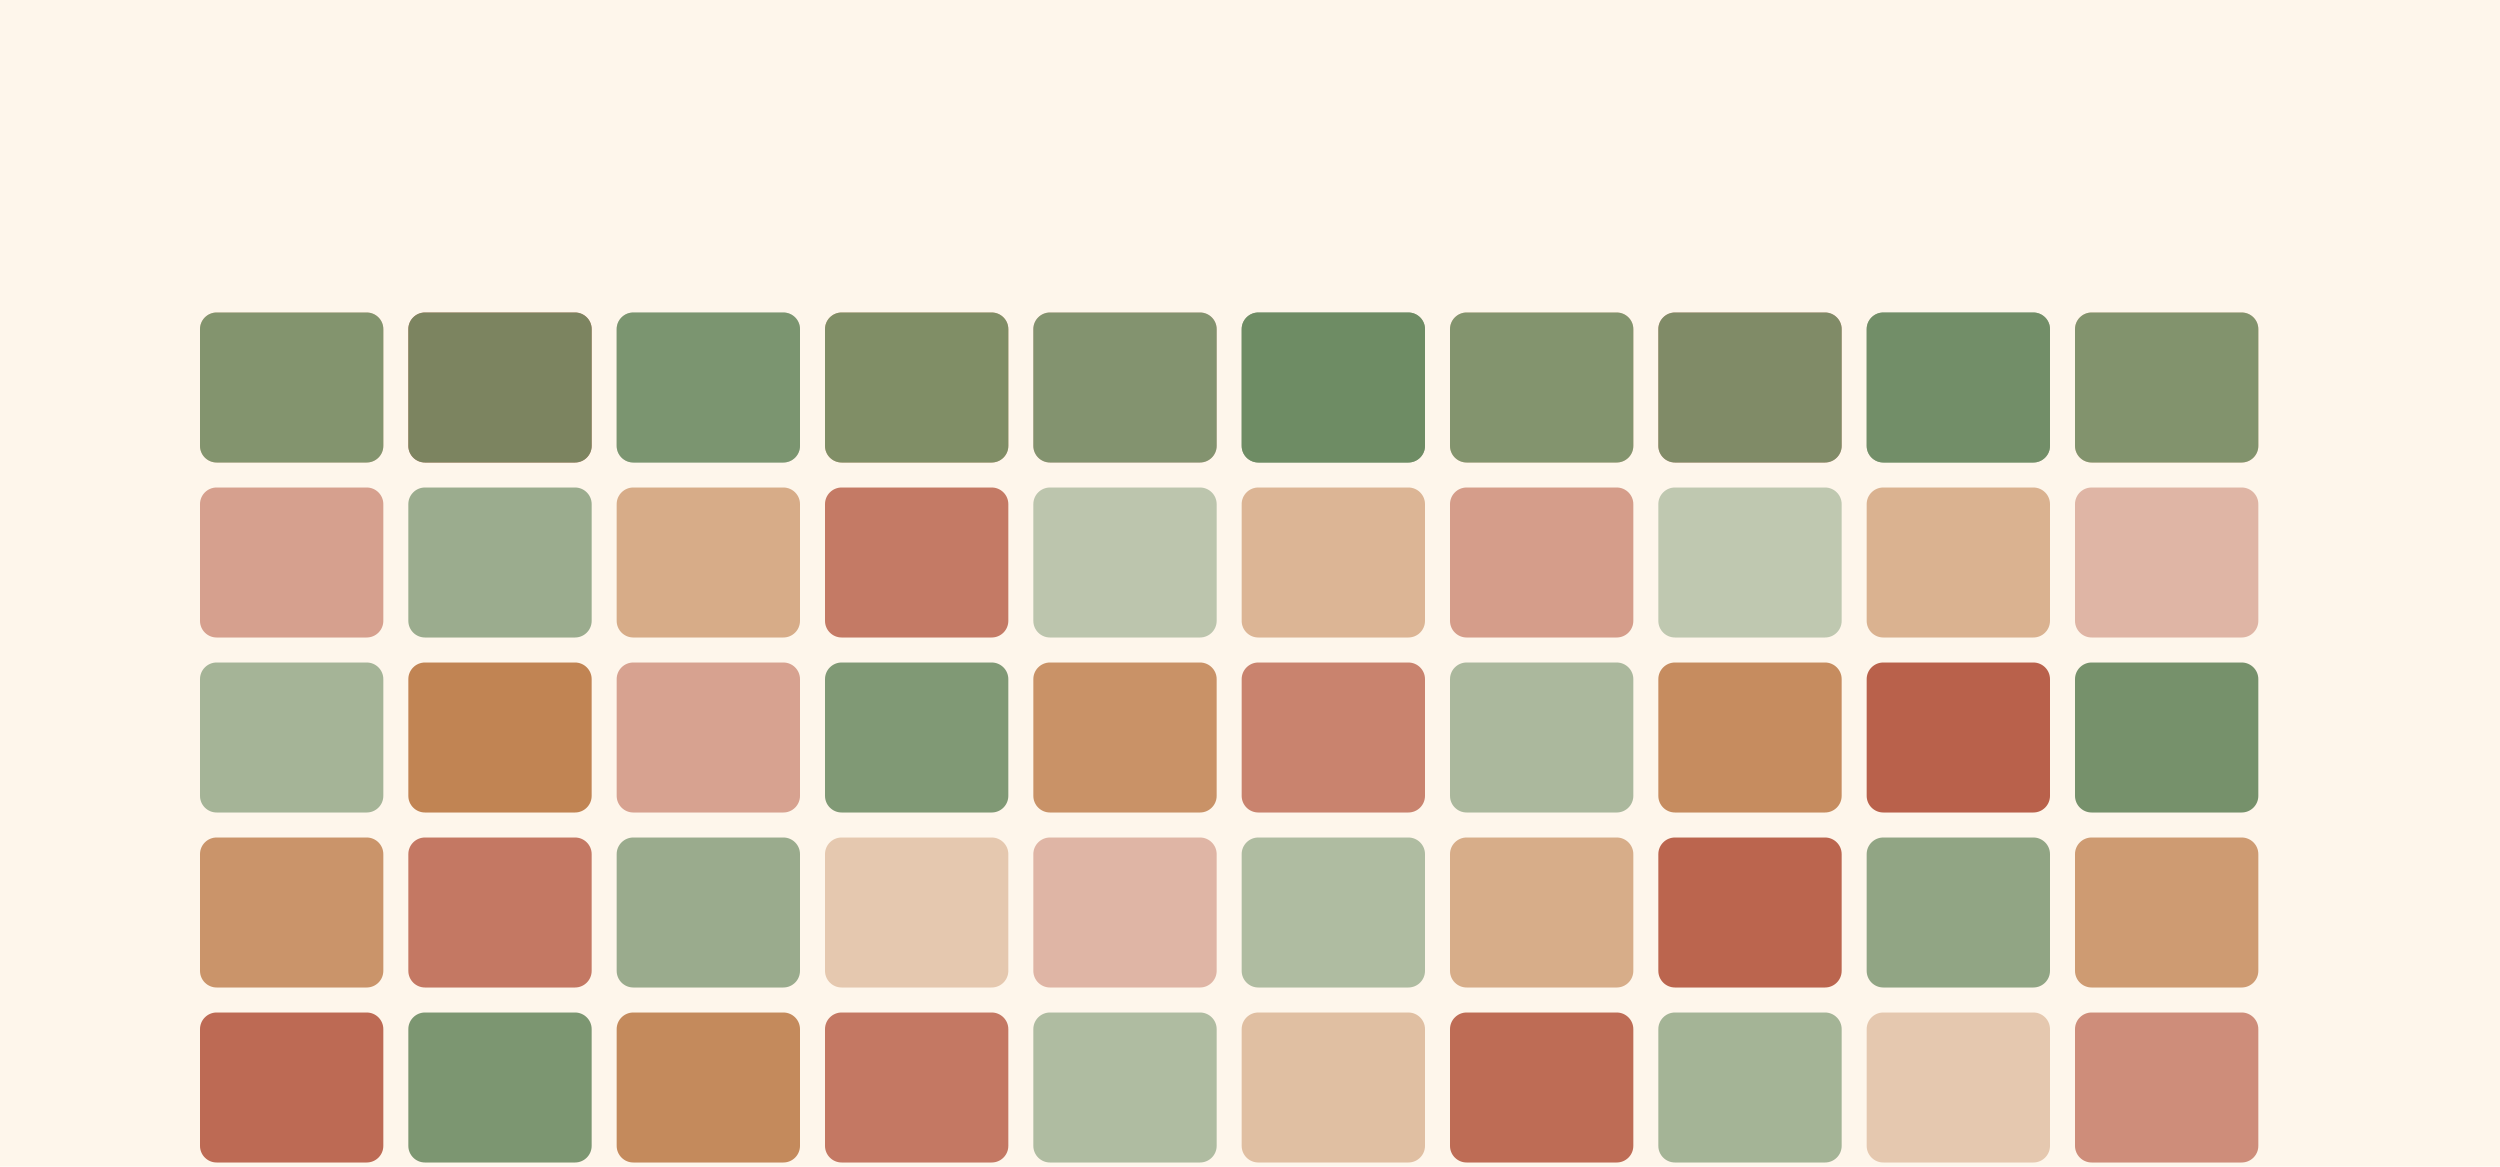
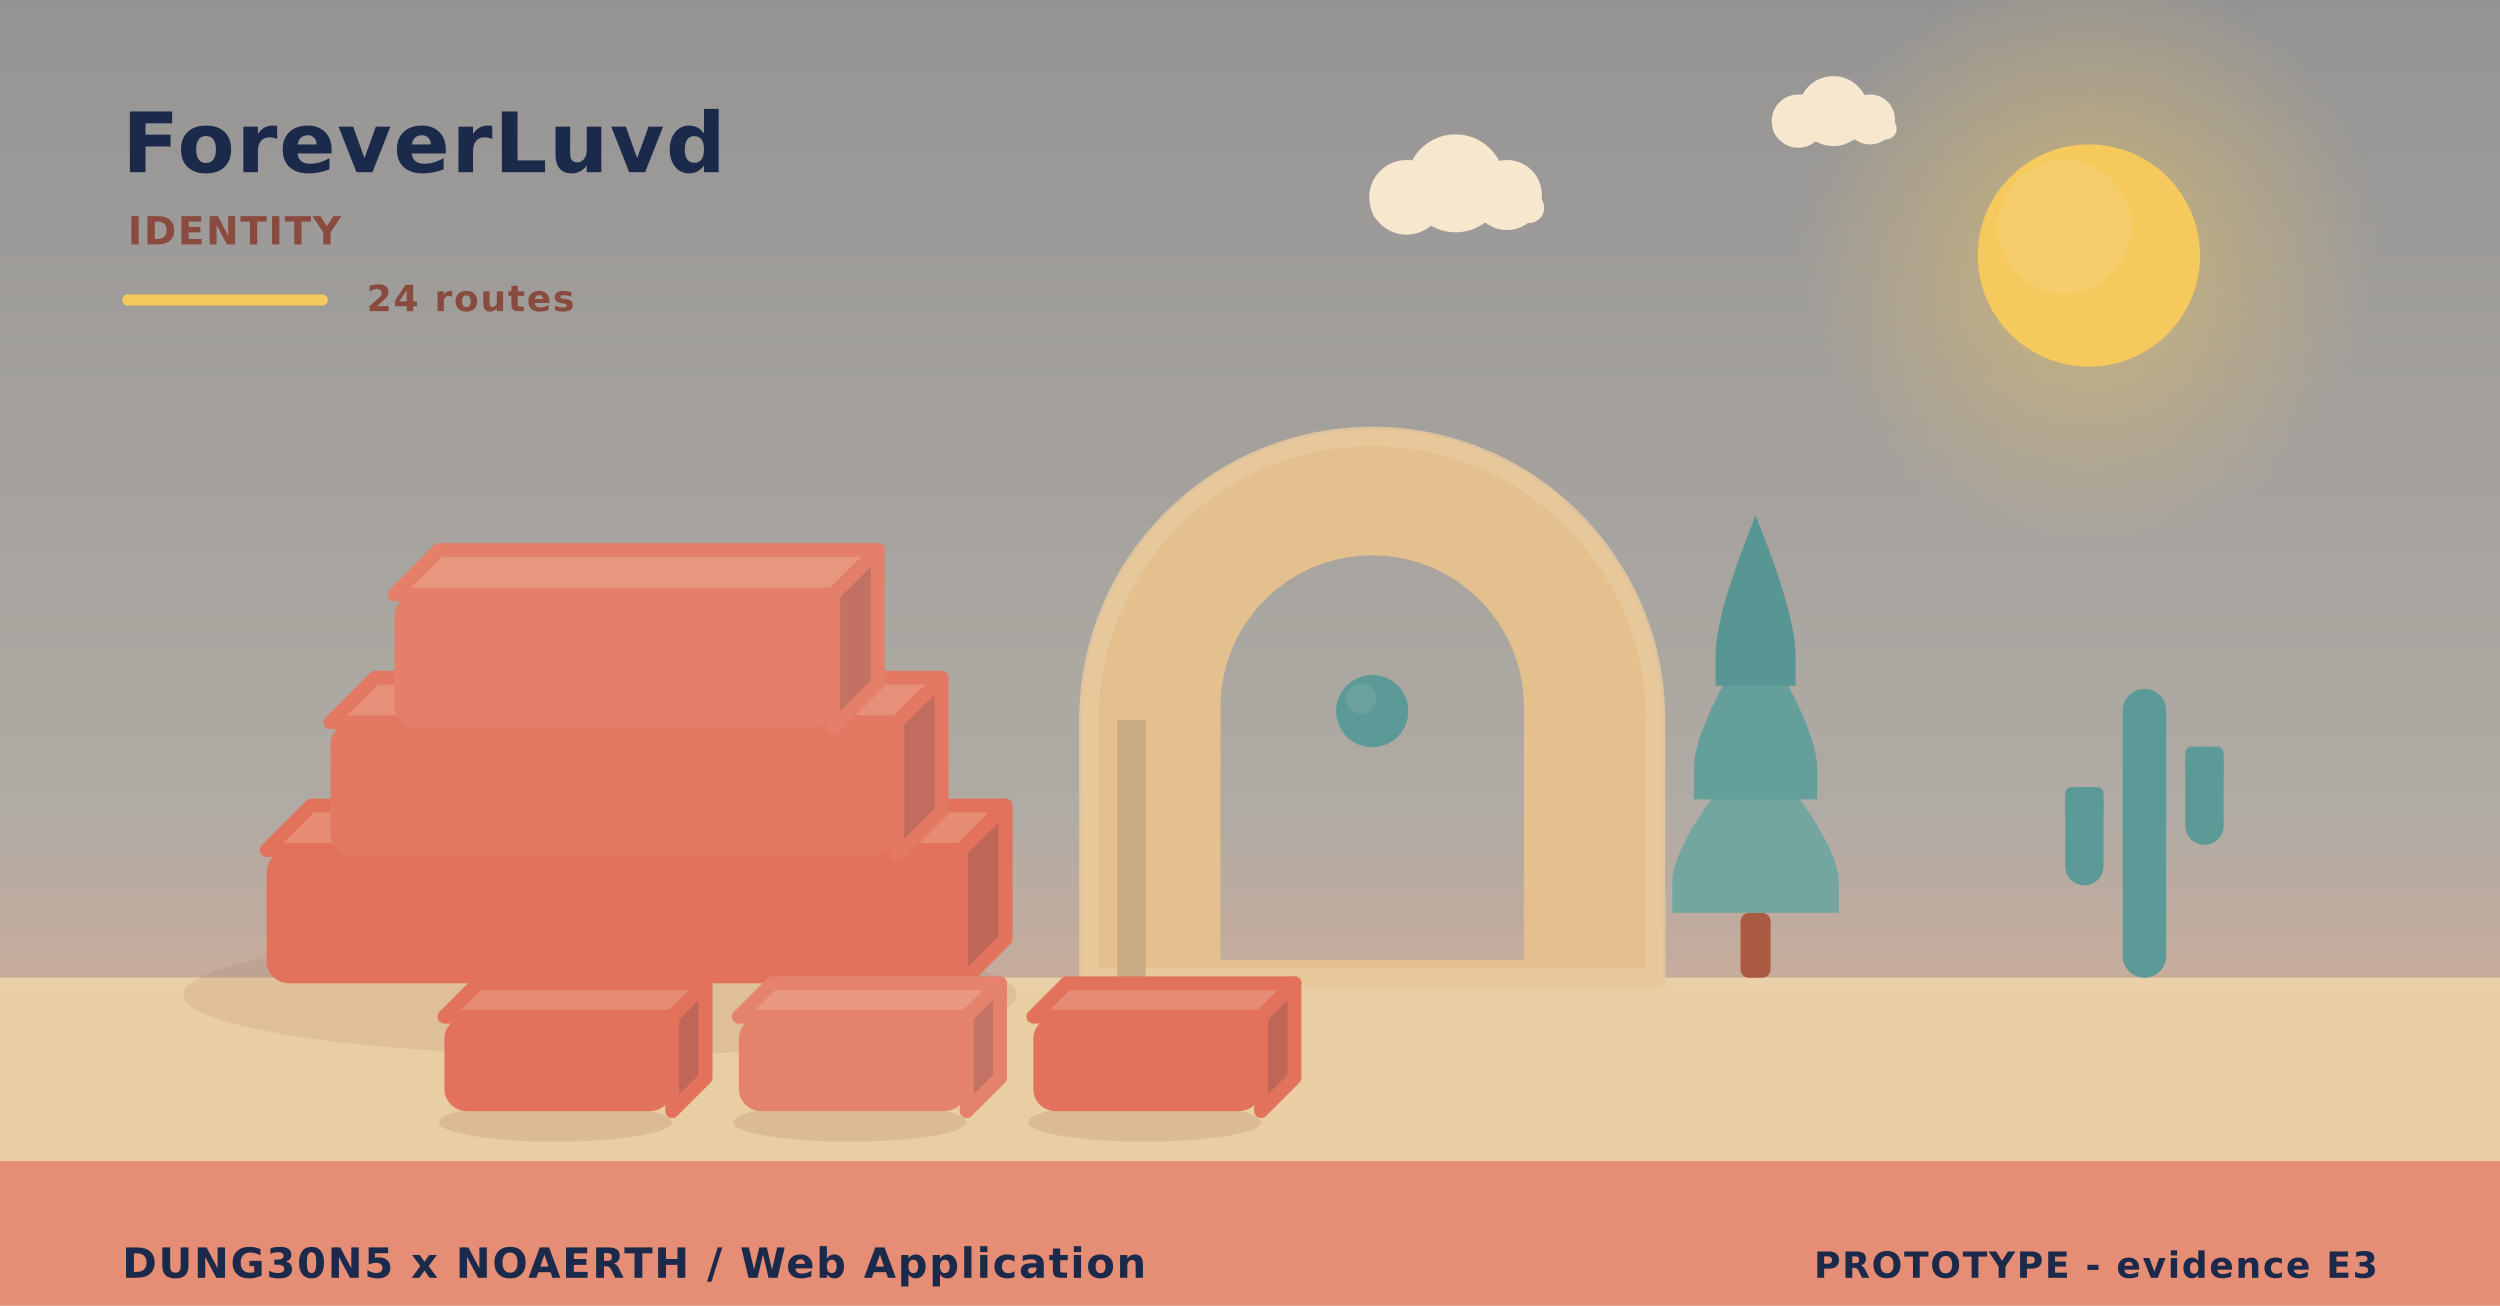
- <svg xmlns="http://www.w3.org/2000/svg" viewBox="0 0 1200 560" width="1200" height="560" role="img" aria-label="ForeverLuvd hero">
-   <rect width="1200" height="560" fill="#fef6eb" />
-   <defs>
-     <linearGradient id="gh" x1="0" y1="0" x2="1" y2="1">
-       <stop offset="0%" stop-color="#be7e4c" />
-       <stop offset="100%" stop-color="#b4573f" />
-     </linearGradient>
-   </defs>
-   <rect x="96.00" y="150.00" width="88.00" height="72.00" rx="8.00" fill="#be7e4c" opacity="0.48" />
-   <rect x="196.00" y="150.00" width="88.00" height="72.00" rx="8.00" fill="#b4573f" opacity="0.84" />
-   <rect x="296.00" y="150.00" width="88.00" height="72.00" rx="8.00" fill="#6c8a62" opacity="0.48" />
-   <rect x="396.00" y="150.00" width="88.00" height="72.00" rx="8.00" fill="#be7e4c" opacity="0.72" />
-   <rect x="496.00" y="150.00" width="88.00" height="72.00" rx="8.00" fill="#b4573f" opacity="0.40" />
-   <rect x="596.00" y="150.00" width="88.00" height="72.00" rx="8.00" fill="#6c8a62" opacity="0.90" />
-   <rect x="696.00" y="150.00" width="88.00" height="72.00" rx="8.00" fill="#be7e4c" opacity="0.47" />
-   <rect x="796.00" y="150.00" width="88.00" height="72.00" rx="8.00" fill="#b4573f" opacity="0.63" />
-   <rect x="896.00" y="150.00" width="88.00" height="72.00" rx="8.00" fill="#6c8a62" opacity="0.78" />
-   <rect x="996.00" y="150.00" width="88.00" height="72.00" rx="8.00" fill="#be7e4c" opacity="0.50" />
-   <rect x="96.00" y="234.00" width="88.00" height="72.00" rx="8.00" fill="#b4573f" opacity="0.54" />
-   <rect x="196.00" y="234.00" width="88.00" height="72.00" rx="8.00" fill="#6c8a62" opacity="0.68" />
-   <rect x="296.00" y="234.00" width="88.00" height="72.00" rx="8.00" fill="#be7e4c" opacity="0.62" />
-   <rect x="396.00" y="234.00" width="88.00" height="72.00" rx="8.00" fill="#b4573f" opacity="0.78" />
-   <rect x="496.00" y="234.00" width="88.00" height="72.00" rx="8.00" fill="#6c8a62" opacity="0.45" />
-   <rect x="596.00" y="234.00" width="88.00" height="72.00" rx="8.00" fill="#be7e4c" opacity="0.54" />
-   <rect x="696.00" y="234.00" width="88.00" height="72.00" rx="8.00" fill="#b4573f" opacity="0.56" />
-   <rect x="796.00" y="234.00" width="88.00" height="72.00" rx="8.00" fill="#6c8a62" opacity="0.43" />
-   <rect x="896.00" y="234.00" width="88.00" height="72.00" rx="8.00" fill="#be7e4c" opacity="0.57" />
-   <rect x="996.00" y="234.00" width="88.00" height="72.00" rx="8.00" fill="#b4573f" opacity="0.41" />
-   <rect x="96.00" y="318.00" width="88.00" height="72.00" rx="8.00" fill="#6c8a62" opacity="0.61" />
-   <rect x="196.00" y="318.00" width="88.00" height="72.00" rx="8.00" fill="#be7e4c" opacity="0.95" />
-   <rect x="296.00" y="318.00" width="88.00" height="72.00" rx="8.00" fill="#b4573f" opacity="0.53" />
-   <rect x="396.00" y="318.00" width="88.00" height="72.00" rx="8.00" fill="#6c8a62" opacity="0.86" />
-   <rect x="496.00" y="318.00" width="88.00" height="72.00" rx="8.00" fill="#be7e4c" opacity="0.83" />
-   <rect x="596.00" y="318.00" width="88.00" height="72.00" rx="8.00" fill="#b4573f" opacity="0.72" />
-   <rect x="696.00" y="318.00" width="88.00" height="72.00" rx="8.00" fill="#6c8a62" opacity="0.57" />
-   <rect x="796.00" y="318.00" width="88.00" height="72.00" rx="8.00" fill="#be7e4c" opacity="0.88" />
-   <rect x="896.00" y="318.00" width="88.00" height="72.00" rx="8.00" fill="#b4573f" opacity="0.93" />
-   <rect x="996.00" y="318.00" width="88.00" height="72.00" rx="8.00" fill="#6c8a62" opacity="0.93" />
-   <rect x="96.00" y="402.00" width="88.00" height="72.00" rx="8.00" fill="#be7e4c" opacity="0.81" />
-   <rect x="196.00" y="402.00" width="88.00" height="72.00" rx="8.00" fill="#b4573f" opacity="0.79" />
-   <rect x="296.00" y="402.00" width="88.00" height="72.00" rx="8.00" fill="#6c8a62" opacity="0.69" />
-   <rect x="396.00" y="402.00" width="88.00" height="72.00" rx="8.00" fill="#be7e4c" opacity="0.38" />
-   <rect x="496.00" y="402.00" width="88.00" height="72.00" rx="8.00" fill="#b4573f" opacity="0.41" />
-   <rect x="596.00" y="402.00" width="88.00" height="72.00" rx="8.00" fill="#6c8a62" opacity="0.54" />
-   <rect x="696.00" y="402.00" width="88.00" height="72.00" rx="8.00" fill="#be7e4c" opacity="0.61" />
-   <rect x="796.00" y="402.00" width="88.00" height="72.00" rx="8.00" fill="#b4573f" opacity="0.91" />
-   <rect x="896.00" y="402.00" width="88.00" height="72.00" rx="8.00" fill="#6c8a62" opacity="0.75" />
-   <rect x="996.00" y="402.00" width="88.00" height="72.00" rx="8.00" fill="#be7e4c" opacity="0.76" />
-   <rect x="96.00" y="486.00" width="88.00" height="72.00" rx="8.00" fill="#b4573f" opacity="0.88" />
-   <rect x="196.00" y="486.00" width="88.00" height="72.00" rx="8.00" fill="#6c8a62" opacity="0.89" />
-   <rect x="296.00" y="486.00" width="88.00" height="72.00" rx="8.00" fill="#be7e4c" opacity="0.90" />
-   <rect x="396.00" y="486.00" width="88.00" height="72.00" rx="8.00" fill="#b4573f" opacity="0.79" />
-   <rect x="496.00" y="486.00" width="88.00" height="72.00" rx="8.00" fill="#6c8a62" opacity="0.54" />
-   <rect x="596.00" y="486.00" width="88.00" height="72.00" rx="8.00" fill="#be7e4c" opacity="0.46" />
-   <rect x="696.00" y="486.00" width="88.00" height="72.00" rx="8.00" fill="#b4573f" opacity="0.87" />
-   <rect x="796.00" y="486.00" width="88.00" height="72.00" rx="8.00" fill="#6c8a62" opacity="0.62" />
-   <rect x="896.00" y="486.00" width="88.00" height="72.00" rx="8.00" fill="#be7e4c" opacity="0.38" />
-   <rect x="996.00" y="486.00" width="88.00" height="72.00" rx="8.00" fill="#b4573f" opacity="0.66" />
+ <svg xmlns="http://www.w3.org/2000/svg" width="900" height="470" viewBox="0 0 900 470" role="img" aria-label="ForeverLuvd - identity">
+   <linearGradient id="skyh" x1="0" y1="0" x2="0" y2="1">
+     <stop offset="0" stop-color="#959494" />
+     <stop offset="0.62" stop-color="#b0aba4" />
+     <stop offset="1" stop-color="#f3ad8a" />
+   </linearGradient>
+   <rect width="900" height="470" fill="url(#skyh)" />
+   <radialGradient id="sunh">
+     <stop offset="0.35" stop-color="#f5c95c" stop-opacity="0.34" />
+     <stop offset="1" stop-color="#f5c95c" stop-opacity="0" />
+   </radialGradient>
+   <circle cx="752" cy="92" r="104" fill="url(#sunh)" />
+   <circle cx="752" cy="92" r="40" fill="#f5c95c" />
+   <circle cx="743.2" cy="81.6" r="24" fill="#f5d27e" opacity="0.5" />
  <g>
-     <rect x="96.00" y="150.00" width="88.00" height="72.00" rx="8.00" fill="#6c8a62" opacity="0.80" />
-     <animate attributeName="opacity" values="0.25;1.0;0.25" dur="8.867s" begin="0.47s" repeatCount="indefinite" />
+     <circle cx="524" cy="66" r="17.64" fill="#f6e7ce" />
+     <circle cx="506.36" cy="71.04" r="13.44" fill="#f6e7ce" />
+     <circle cx="542.48" cy="70.2" r="12.6" fill="#f6e7ce" />
+     <rect x="493.76" y="69.36" width="62.16" height="10.92" rx="5.46" fill="#f6e7ce" />
+     <animateTransform attributeName="transform" type="translate" values="0 0;24 0;0 0" dur="36s" begin="0s" repeatCount="indefinite" />
  </g>
  <g>
-     <rect x="196.00" y="150.00" width="88.00" height="72.00" rx="8.00" fill="#6c8a62" opacity="0.80" />
-     <animate attributeName="opacity" values="0.25;1.0;0.25" dur="8.867s" begin="0.79s" repeatCount="indefinite" />
+     <circle cx="660" cy="40" r="12.6" fill="#f6e7ce" />
+     <circle cx="647.4" cy="43.6" r="9.6" fill="#f6e7ce" />
+     <circle cx="673.2" cy="43" r="9" fill="#f6e7ce" />
+     <rect x="638.4" y="42.4" width="44.4" height="7.8" rx="3.9" fill="#f6e7ce" />
+     <animateTransform attributeName="transform" type="translate" values="0 0;-18 0;0 0" dur="46s" begin="3s" repeatCount="indefinite" />
+   </g>
+   <rect x="0" y="352" width="900" height="118" fill="#e9cda3" />
+   <rect x="0" y="352" width="900" height="3" fill="#ebd1a9" />
+   <text x="44" y="62" font-family="Verdana,DejaVu Sans,sans-serif" font-size="30" font-weight="700" letter-spacing="0.6" fill="#1b2a4a" text-anchor="start">ForeverLuvd</text>
+   <text x="46" y="88" font-family="Verdana,DejaVu Sans,sans-serif" font-size="14" font-weight="700" letter-spacing="0.6" fill="#894b3f" text-anchor="start">IDENTITY</text>
+   <rect x="44" y="106" width="74" height="4" rx="2" fill="#f5c95c" />
+   <text x="132" y="112" font-family="Verdana,DejaVu Sans,sans-serif" font-size="13" font-weight="700" letter-spacing="0.6" fill="#894b3f" text-anchor="start">24 routes</text>
+   <ellipse cx="216" cy="358" rx="150" ry="22" fill="rgba(138,90,68,0.11)" />
+   <g>
+     <path d="M96,306 L346,306 L362,290 L112,290 Z" fill="#e68c74" stroke="#e2725b" stroke-width="5" stroke-linejoin="round" />
+     <path d="M346,306 L362,290 L362,338 L346,354 Z" fill="#c06658" stroke="#e2725b" stroke-width="5" stroke-linejoin="round" />
+     <rect x="96" y="306" width="250" height="48" rx="8" fill="#e2725b" />
+     <animateTransform attributeName="transform" type="translate" values="0 10;0 0" dur="0.9s" begin="0s" fill="freeze" />
  </g>
  <g>
-     <rect x="296.00" y="150.00" width="88.00" height="72.00" rx="8.00" fill="#6c8a62" opacity="0.80" />
-     <animate attributeName="opacity" values="0.25;1.0;0.25" dur="8.867s" begin="1.11s" repeatCount="indefinite" />
+     <path d="M119,260 L323,260 L339,244 L135,244 Z" fill="#e7917a" stroke="#e37962" stroke-width="5" stroke-linejoin="round" />
+     <path d="M323,260 L339,244 L339,292 L323,308 Z" fill="#c16c5e" stroke="#e37962" stroke-width="5" stroke-linejoin="round" />
+     <rect x="119" y="260" width="204" height="48" rx="8" fill="#e37962" />
+     <animateTransform attributeName="transform" type="translate" values="0 10;0 0" dur="0.9s" begin="0.28s" fill="freeze" />
  </g>
  <g>
-     <rect x="396.00" y="150.00" width="88.00" height="72.00" rx="8.00" fill="#6c8a62" opacity="0.80" />
-     <animate attributeName="opacity" values="0.25;1.0;0.25" dur="8.867s" begin="1.43s" repeatCount="indefinite" />
+     <path d="M142,214 L300,214 L316,198 L158,198 Z" fill="#e8977f" stroke="#e48069" stroke-width="5" stroke-linejoin="round" />
+     <path d="M300,214 L316,198 L316,246 L300,262 Z" fill="#c27164" stroke="#e48069" stroke-width="5" stroke-linejoin="round" />
+     <rect x="142" y="214" width="158" height="48" rx="8" fill="#e48069" />
+     <animateTransform attributeName="transform" type="translate" values="0 10;0 0" dur="0.9s" begin="0.56s" fill="freeze" />
  </g>
+   <path d="M392,352 L392,259.12 A102,102 0 0 1 596,259.12 L596,352 Z M436.88,348 L436.88,254.55 A57.12,57.12 0 0 1 551.12,254.55 L551.12,348 Z" fill="#e3c08d" fill-rule="evenodd" stroke="#e3c08d" stroke-width="5" stroke-linejoin="round" />
+   <path d="M392,352 L392,259.12 A102,102 0 0 1 596,259.12 L596,352 Z" fill="none" stroke="#e8c99d" stroke-width="7" stroke-linecap="round" opacity="0.85" />
+   <rect x="402.2" y="259.12" width="10.2" height="92.88" fill="#c7ab84" />
  <g>
-     <rect x="496.00" y="150.00" width="88.00" height="72.00" rx="8.00" fill="#6c8a62" opacity="0.80" />
-     <animate attributeName="opacity" values="0.25;1.0;0.25" dur="8.867s" begin="1.75s" repeatCount="indefinite" />
+     <circle cx="494" cy="256" r="13" fill="#5b9a97" />
+     <circle cx="490.1" cy="251.58" r="5.46" fill="#7aa9a2" opacity="0.55" />
+     <animate attributeName="opacity" values="0.78;1;0.78" dur="5.2s" begin="0s" repeatCount="indefinite" />
  </g>
+   <rect x="626.6" y="328.64" width="10.8" height="23.36" rx="3" fill="#ac5b43" />
+   <path d="M632,267.32 Q602,302.89 602,317.6 Q602,328.64 602,328.64 L662,328.64 Q662,328.64 662,317.6 Q662,302.89 632,267.32 Z" fill="#74a6a0" />
+   <path d="M632,226.44 Q609.8,262.01 609.8,276.72 Q609.8,287.76 609.8,287.76 L654.2,287.76 Q654.2,287.76 654.2,276.72 Q654.2,262.01 632,226.44 Z" fill="#649f9a" />
+   <path d="M632,185.56 Q617.6,221.13 617.6,235.84 Q617.6,246.88 617.6,246.88 L646.4,246.88 Q646.4,246.88 646.4,235.84 Q646.4,221.13 632,185.56 Z" fill="#589694" />
+   <rect x="764.18" y="248" width="15.64" height="104" rx="7.82" fill="#5b9a97" />
+   <rect x="743.48" y="283.36" width="13.8" height="35.36" rx="6.9" fill="#5b9a97" />
+   <rect x="743.48" y="283.36" width="13.8" height="10.4" rx="2.3" fill="#5b9a97" />
+   <rect x="786.72" y="268.8" width="13.8" height="35.36" rx="6.9" fill="#5b9a97" />
+   <rect x="786.72" y="268.8" width="13.8" height="10.4" rx="2.3" fill="#5b9a97" />
+   <ellipse cx="200" cy="404" rx="42" ry="7" fill="rgba(138,90,68,0.15)" />
  <g>
-     <rect x="596.00" y="150.00" width="88.00" height="72.00" rx="8.00" fill="#6c8a62" opacity="0.80" />
-     <animate attributeName="opacity" values="0.25;1.0;0.25" dur="8.867s" begin="2.07s" repeatCount="indefinite" />
+     <path d="M160,366 L242,366 L254,354 L172,354 Z" fill="#e68c74" stroke="#e2725b" stroke-width="5" stroke-linejoin="round" />
+     <path d="M242,366 L254,354 L254,388 L242,400 Z" fill="#c06658" stroke="#e2725b" stroke-width="5" stroke-linejoin="round" />
+     <rect x="160" y="366" width="82" height="34" rx="8" fill="#e2725b" />
+     <animateTransform attributeName="transform" type="translate" values="0 10;0 0" dur="0.7s" begin="0.8s" fill="freeze" />
  </g>
+   <ellipse cx="306" cy="404" rx="42" ry="7" fill="rgba(138,90,68,0.15)" />
  <g>
-     <rect x="696.00" y="150.00" width="88.00" height="72.00" rx="8.00" fill="#6c8a62" opacity="0.80" />
-     <animate attributeName="opacity" values="0.25;1.0;0.25" dur="8.867s" begin="2.39s" repeatCount="indefinite" />
+     <path d="M266,366 L348,366 L360,354 L278,354 Z" fill="#e99881" stroke="#e5826b" stroke-width="5" stroke-linejoin="round" />
+     <path d="M348,366 L360,354 L360,388 L348,400 Z" fill="#c37365" stroke="#e5826b" stroke-width="5" stroke-linejoin="round" />
+     <rect x="266" y="366" width="82" height="34" rx="8" fill="#e5826b" />
+     <animateTransform attributeName="transform" type="translate" values="0 10;0 0" dur="0.7s" begin="0.95s" fill="freeze" />
  </g>
+   <ellipse cx="412" cy="404" rx="42" ry="7" fill="rgba(138,90,68,0.15)" />
  <g>
-     <rect x="796.00" y="150.00" width="88.00" height="72.00" rx="8.00" fill="#6c8a62" opacity="0.80" />
-     <animate attributeName="opacity" values="0.25;1.0;0.25" dur="8.867s" begin="2.71s" repeatCount="indefinite" />
+     <path d="M372,366 L454,366 L466,354 L384,354 Z" fill="#e68c74" stroke="#e2725b" stroke-width="5" stroke-linejoin="round" />
+     <path d="M454,366 L466,354 L466,388 L454,400 Z" fill="#c06658" stroke="#e2725b" stroke-width="5" stroke-linejoin="round" />
+     <rect x="372" y="366" width="82" height="34" rx="8" fill="#e2725b" />
+     <animateTransform attributeName="transform" type="translate" values="0 10;0 0" dur="0.7s" begin="1.1s" fill="freeze" />
  </g>
-   <g>
-     <rect x="896.00" y="150.00" width="88.00" height="72.00" rx="8.00" fill="#6c8a62" opacity="0.80" />
-     <animate attributeName="opacity" values="0.25;1.0;0.25" dur="8.867s" begin="3.03s" repeatCount="indefinite" />
-   </g>
-   <g>
-     <rect x="996.00" y="150.00" width="88.00" height="72.00" rx="8.00" fill="#6c8a62" opacity="0.80" />
-     <animate attributeName="opacity" values="0.25;1.0;0.25" dur="8.867s" begin="3.35s" repeatCount="indefinite" />
-   </g>
+   <rect x="0" y="418" width="900" height="52" rx="0" fill="#e68972" opacity="0.94" />
+   <text x="44" y="460" font-family="Verdana,DejaVu Sans,sans-serif" font-size="15" font-weight="700" letter-spacing="0.6" fill="#1b2a4a" text-anchor="start">DUNG30N5 x NOAERTH  /  Web Application</text>
+   <text x="856" y="460" font-family="Verdana,DejaVu Sans,sans-serif" font-size="13" font-weight="700" letter-spacing="0.6" fill="#1b2a4a" text-anchor="end">PROTOTYPE  -  evidence E3</text>
</svg>
